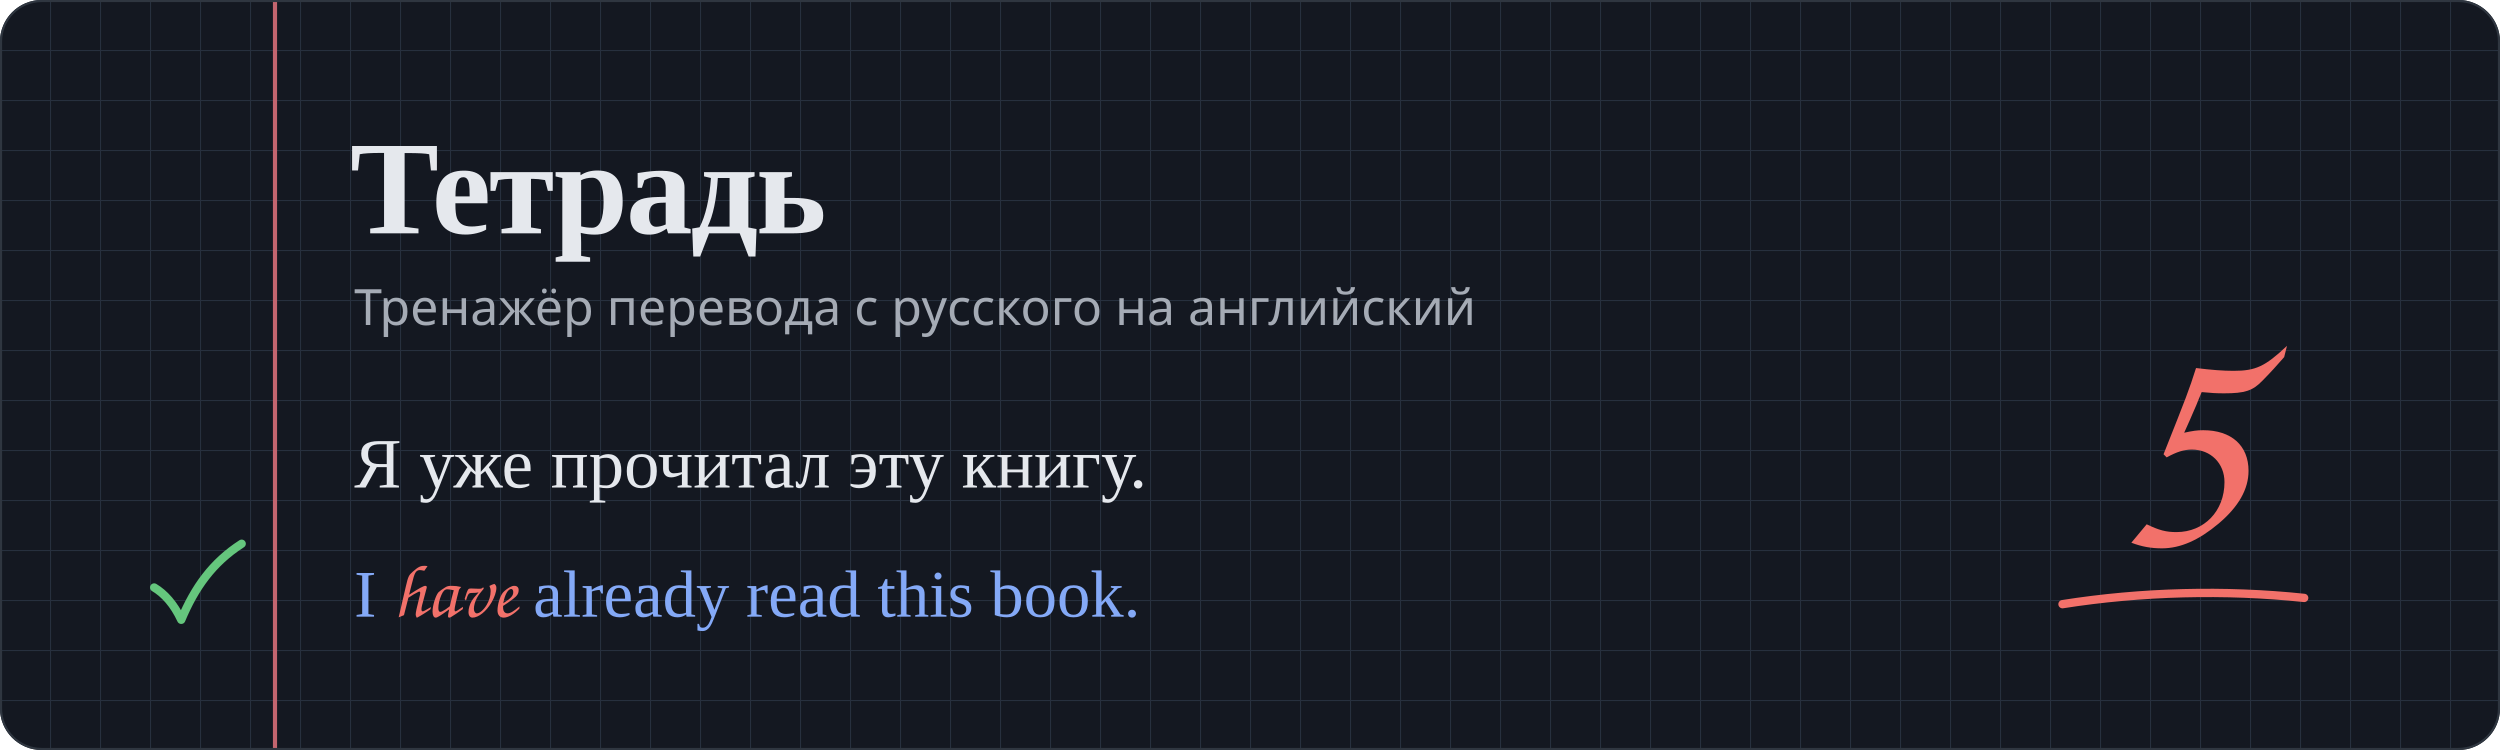
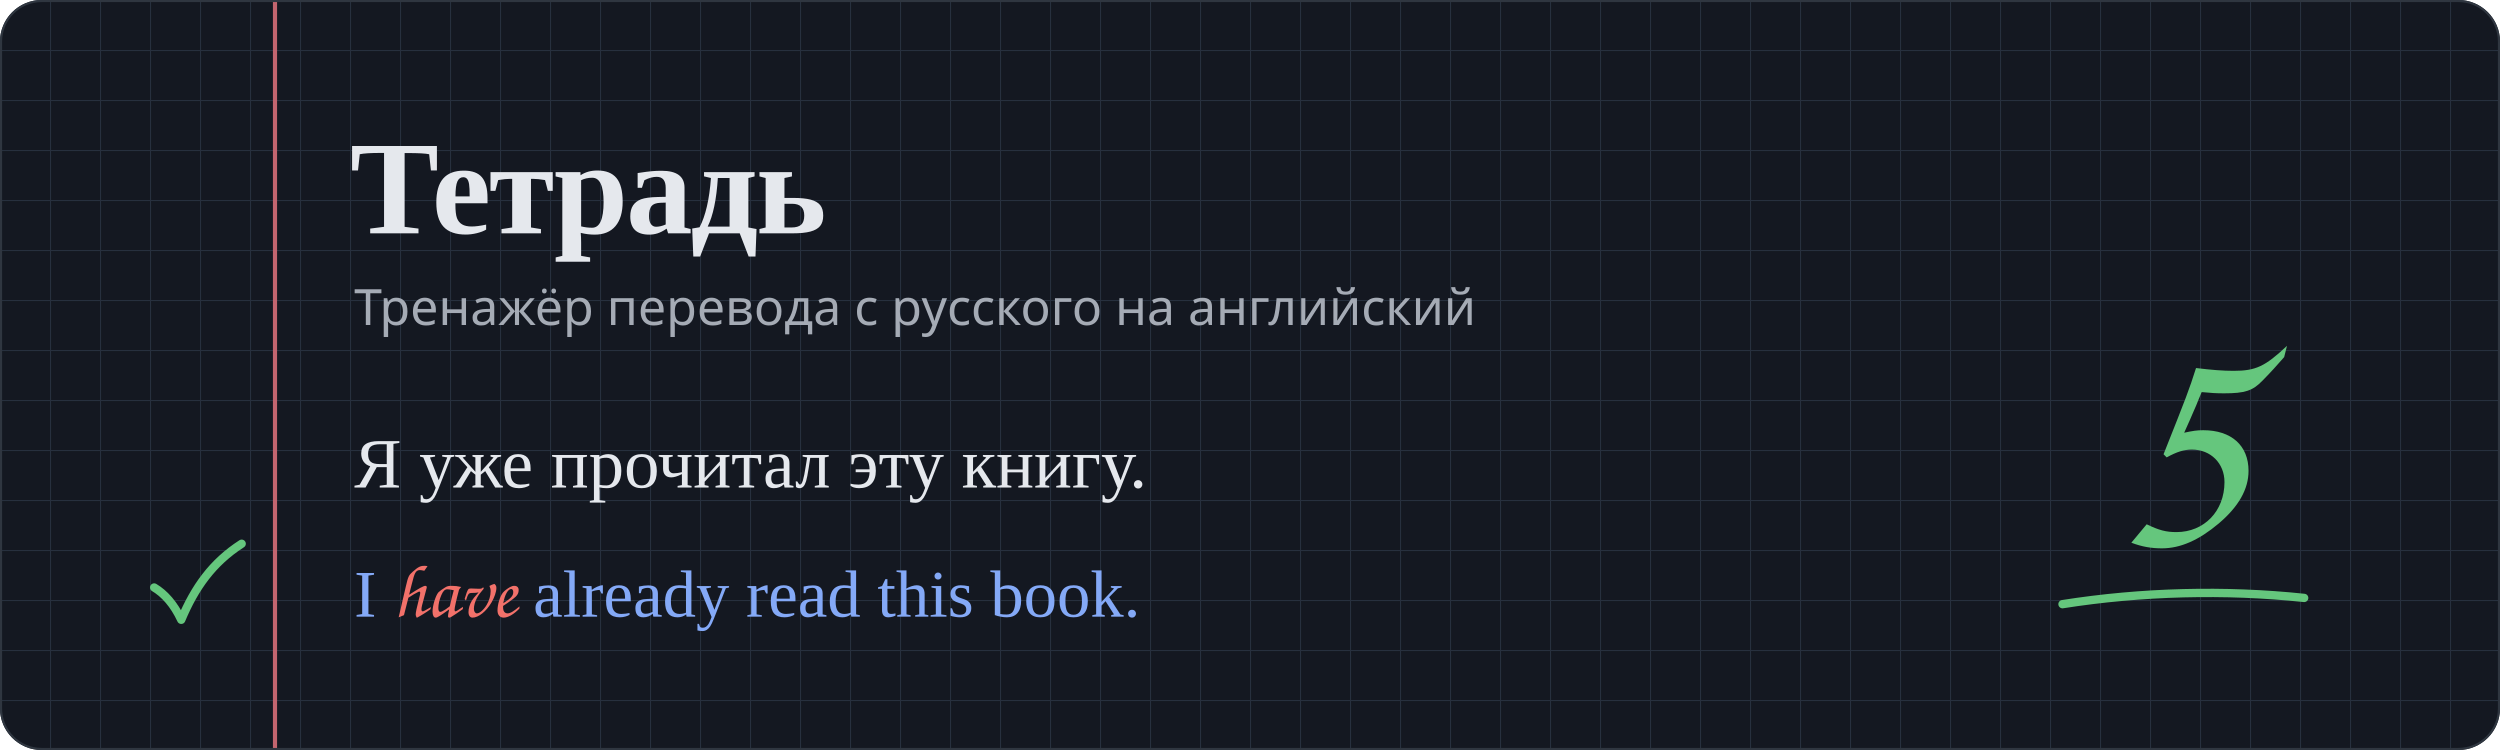
<svg xmlns="http://www.w3.org/2000/svg" width="1200" height="360" viewBox="0 0 1200 360" role="img" aria-label="Тетрадь — тренажёр перевода с русского на английский">
  <defs>
    <pattern id="grid" width="24" height="24" patternUnits="userSpaceOnUse">
      <path d="M24 0H0V24" fill="none" stroke="#3e4e63" stroke-opacity="0.45" stroke-width="1" />
    </pattern>
    <clipPath id="card">
      <rect width="1200" height="360" rx="20" />
    </clipPath>
  </defs>
  <g clip-path="url(#card)">
    <rect width="1200" height="360" fill="#141821" />
    <rect width="1200" height="360" fill="url(#grid)" />
    <path d="M132 0V360" stroke="#c3656f" stroke-width="2" />
  </g>
  <rect x="0.5" y="0.5" width="1199" height="359" rx="19.5" fill="none" stroke="#2f3640" />
  <text x="168" y="112" font-family="Literata, Georgia, 'Times New Roman', serif" font-size="64" font-weight="600" fill="#e5e8ed" letter-spacing="-1">Тетрадь</text>
  <text x="170" y="156" font-family="'Golos Text', 'Segoe UI', system-ui, -apple-system, sans-serif" font-size="24" fill="#a5abb5">Тренажёр перевода с русского на английский</text>
  <text x="170" y="234" font-family="Literata, Georgia, 'Times New Roman', serif" font-size="34" fill="#e5e8ed">Я уже прочитал эту книгу.</text>
  <text x="170" y="296" font-family="Literata, Georgia, 'Times New Roman', serif" font-size="32" fill="#84a9f7">I <tspan fill="#f2716a" font-family="Caveat, 'Segoe Print', 'Bradley Hand', 'Comic Sans MS', cursive" font-size="36" font-style="italic">have</tspan> already read this book.</text>
-   <text x="1046" y="262" text-anchor="middle" font-family="Caveat, 'Segoe Print', 'Bradley Hand', 'Comic Sans MS', cursive" font-size="150" font-style="italic" fill="#f2716a">5</text>
-   <path d="M990 290c38-6 78-7 116-3" fill="none" stroke="#f2716a" stroke-width="4" stroke-linecap="round" />
+   <text x="1046" y="262" text-anchor="middle" font-family="Caveat, 'Segoe Print', 'Bradley Hand', 'Comic Sans MS', cursive" font-size="150" font-style="italic" fill="#65c67d">5</text>
+   <path d="M990 290c38-6 78-7 116-3" fill="none" stroke="#65c67d" stroke-width="4" stroke-linecap="round" />
  <path d="M74 282c5 3 9.5 8 13 15.5C93.5 282 102 270 116 261" fill="none" stroke="#65c67d" stroke-width="4" stroke-linecap="round" stroke-linejoin="round" />
</svg>
